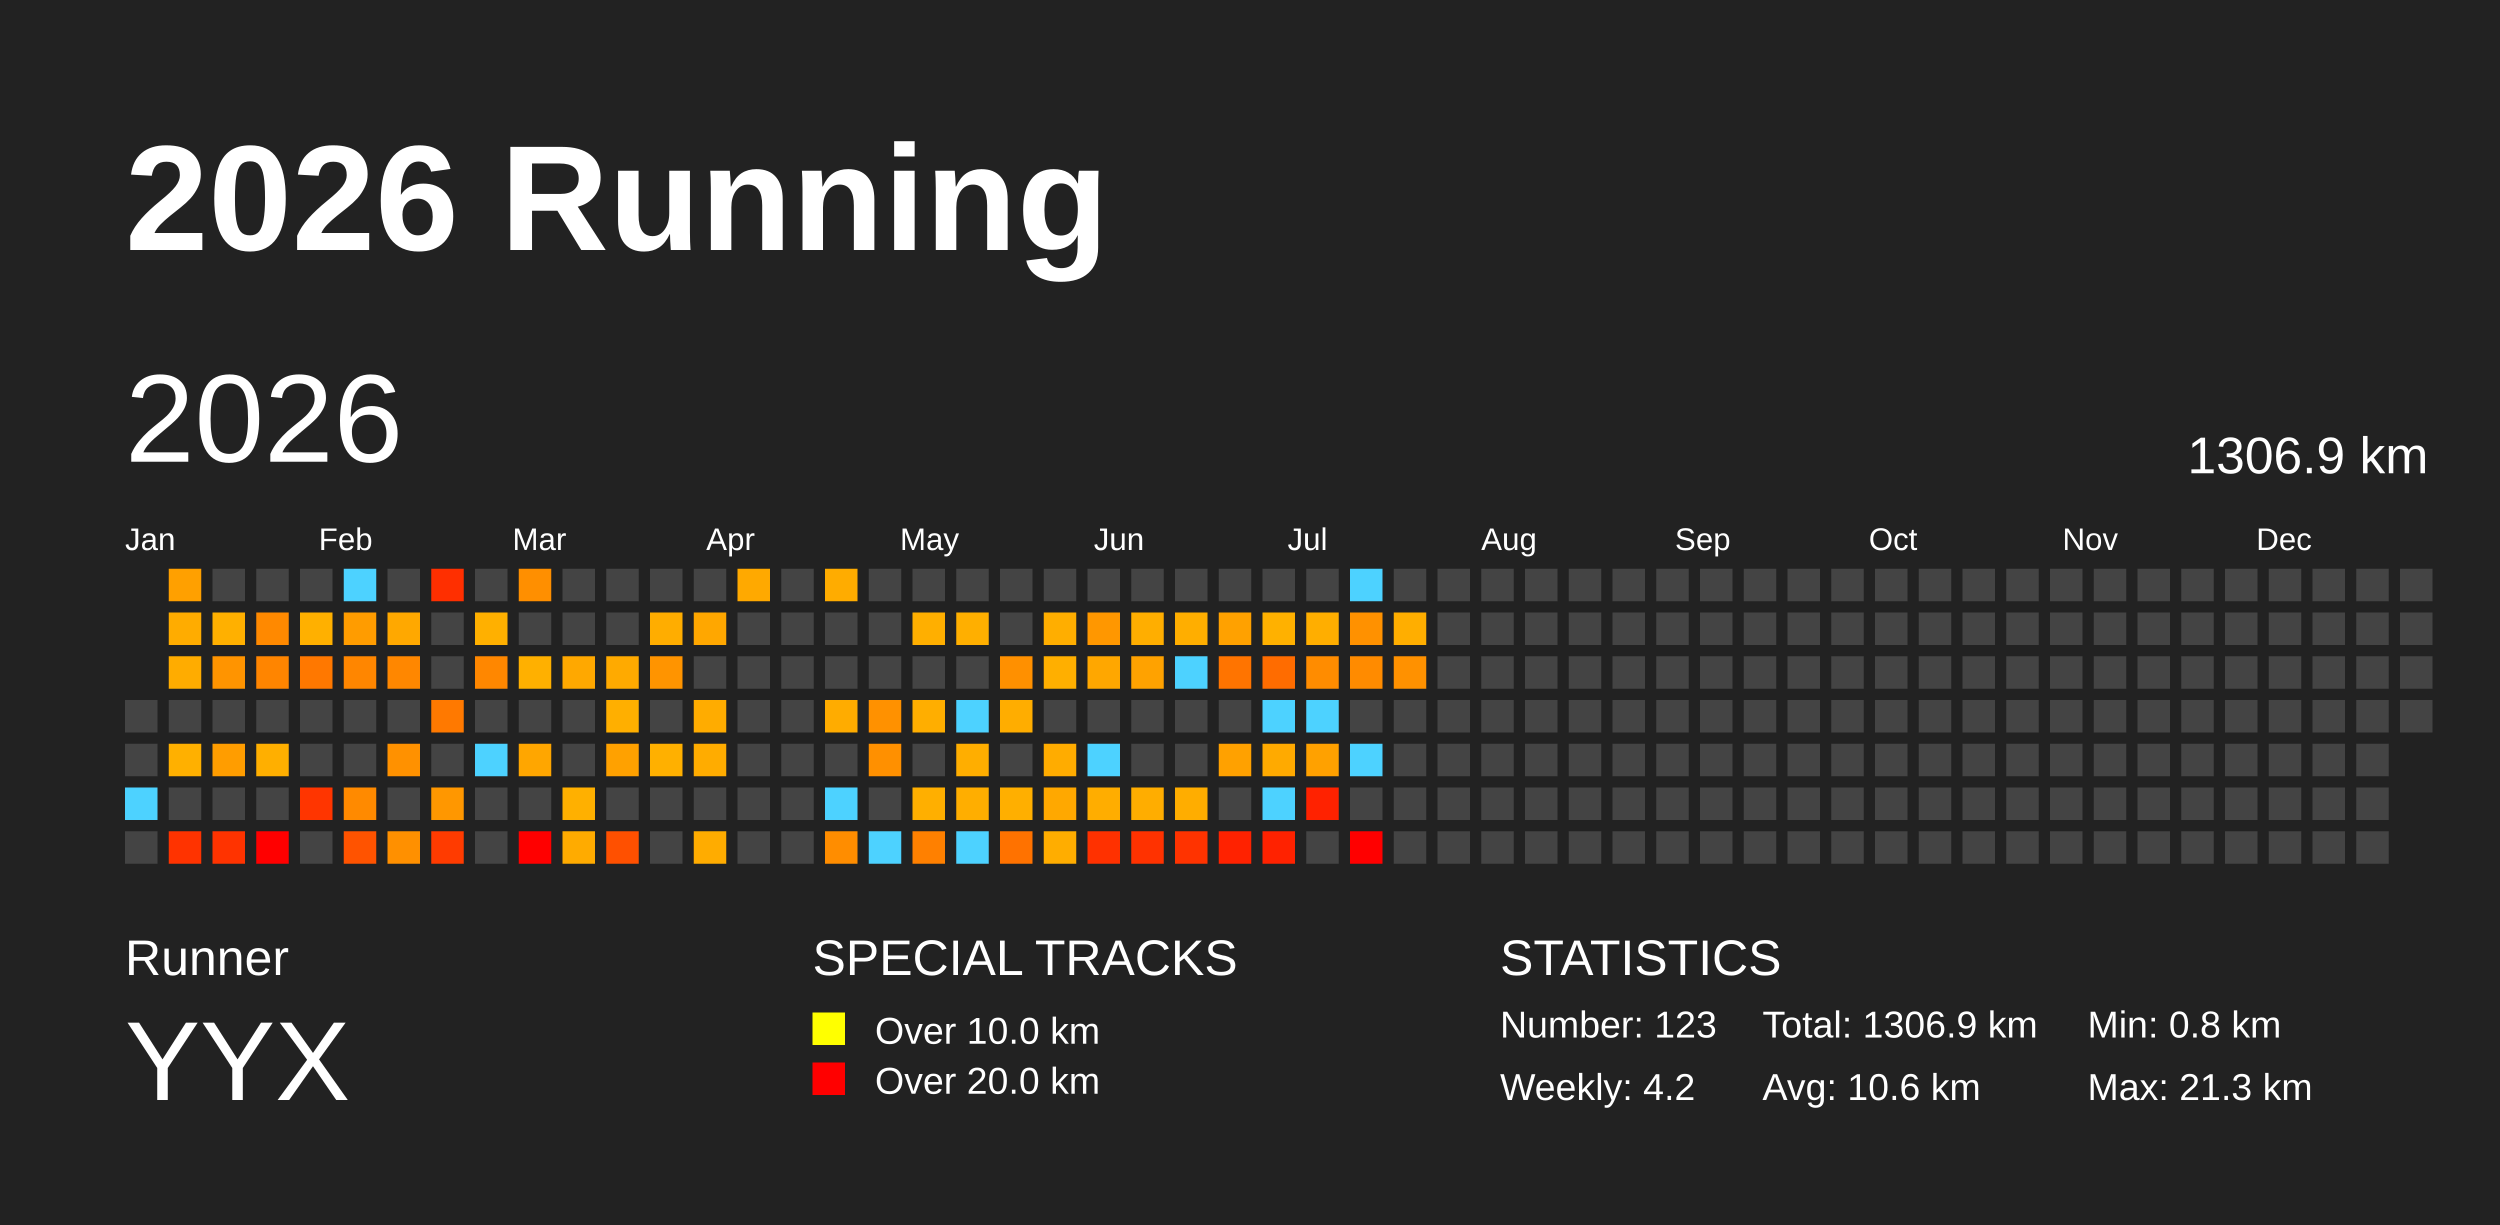
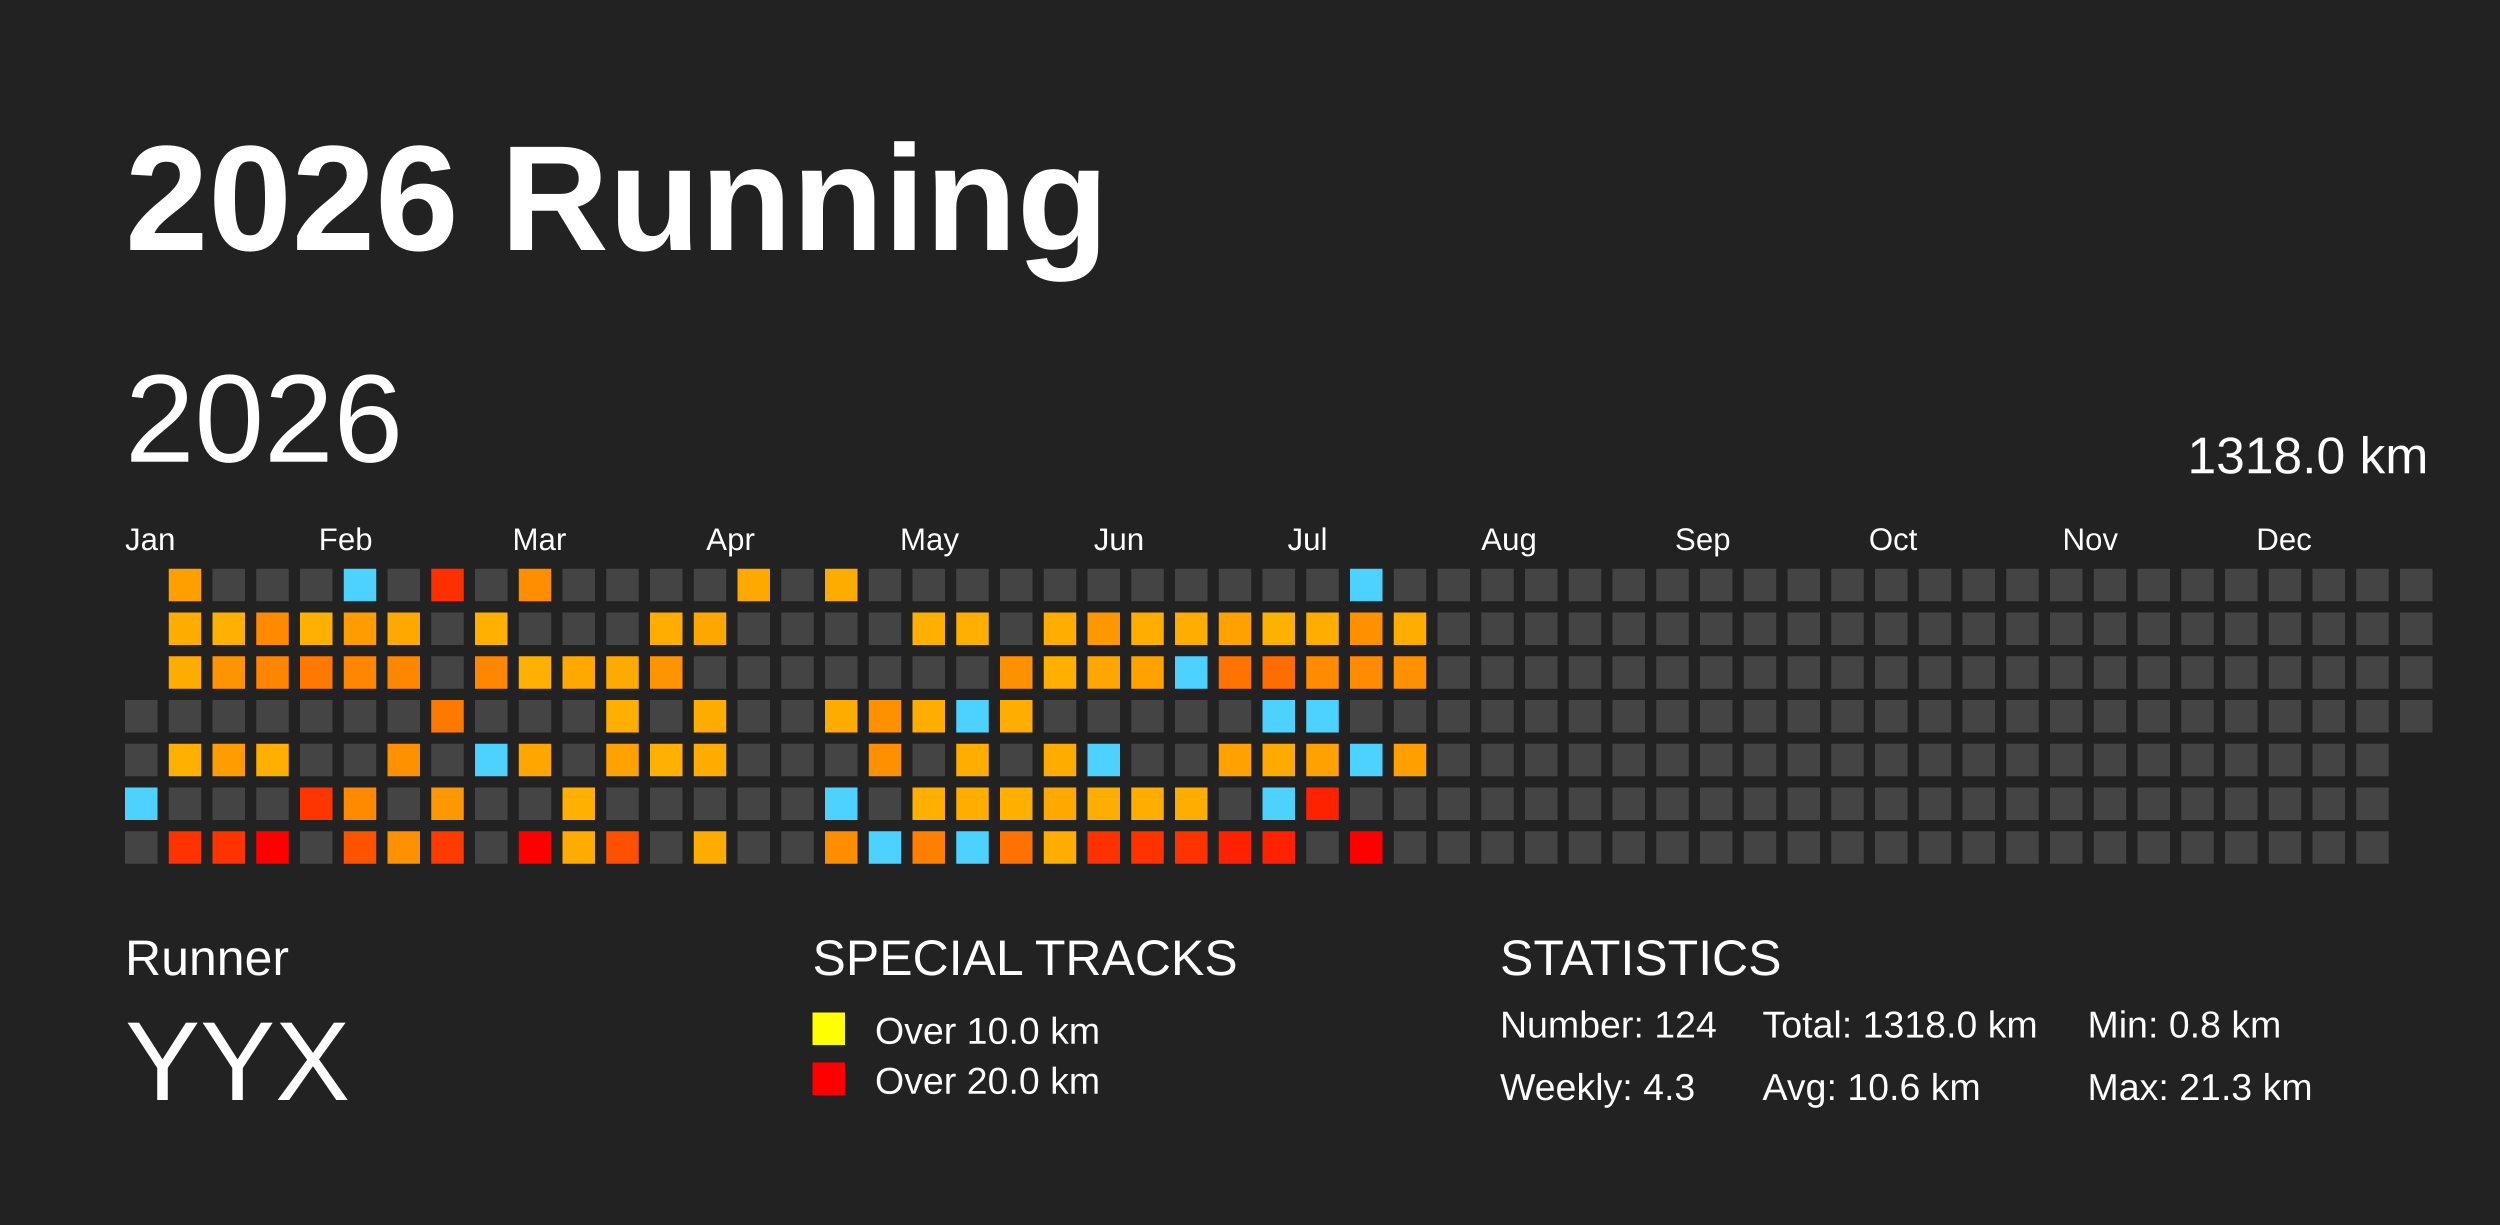
<svg xmlns="http://www.w3.org/2000/svg" baseProfile="full" height="98mm" version="1.1" viewBox="0,0,200,98" width="200mm">
  <defs />
  <rect fill="#222222" height="98" width="200" x="0" y="0" />
  <text fill="#FFFFFF" style="font-size:12px; font-family:Arial; font-weight:bold;" x="10" y="20">2026 Running</text>
  <text fill="#FFFFFF" style="font-size:4px; font-family:Arial" x="10" y="78">Runner</text>
  <text fill="#FFFFFF" style="font-size:9px; font-family:Arial" x="10" y="88">YYX</text>
  <text fill="#FFFFFF" style="font-size:4px; font-family:Arial" x="65" y="78">SPECIAL TRACKS</text>
  <rect fill="yellow" height="2.6" width="2.6" x="65" y="81" />
  <text fill="#FFFFFF" style="font-size:3px; font-family:Arial" x="70" y="83.5">Over 10.0 km</text>
  <rect fill="red" height="2.6" width="2.6" x="65" y="85" />
  <text fill="#FFFFFF" style="font-size:3px; font-family:Arial" x="70" y="87.5">Over 20.0 km</text>
  <text fill="#FFFFFF" style="font-size:4px; font-family:Arial" x="120" y="78">STATISTICS</text>
-   <text fill="#FFFFFF" style="font-size:3px; font-family:Arial" x="120" y="83">Number: 123</text>
-   <text fill="#FFFFFF" style="font-size:3px; font-family:Arial" x="120" y="88">Weekly: 4.2</text>
-   <text fill="#FFFFFF" style="font-size:3px; font-family:Arial" x="141" y="83">Total: 1306.9 km</text>
+   <text fill="#FFFFFF" style="font-size:3px; font-family:Arial" x="120" y="83">Number: 124</text>
+   <text fill="#FFFFFF" style="font-size:3px; font-family:Arial" x="120" y="88">Weekly: 4.3</text>
+   <text fill="#FFFFFF" style="font-size:3px; font-family:Arial" x="141" y="83">Total: 1318.0 km</text>
  <text fill="#FFFFFF" style="font-size:3px; font-family:Arial" x="141" y="88">Avg: 10.6 km</text>
  <text fill="#FFFFFF" style="font-size:3px; font-family:Arial" x="167" y="83">Min: 0.8 km</text>
  <text fill="#FFFFFF" style="font-size:3px; font-family:Arial" x="167" y="88">Max: 21.3 km</text>
  <text dominant-baseline="hanging" fill="#FFFFFF" style="font-size:10.0px; font-family:Arial;" x="10" y="30">2026</text>
-   <text dominant-baseline="hanging" fill="#FFFFFF" style="font-size:4.125px; font-family:Arial;" x="175" y="35">1306.9 km</text>
+   <text dominant-baseline="hanging" fill="#FFFFFF" style="font-size:4.125px; font-family:Arial;" x="175" y="35">1318.0 km</text>
  <text fill="#FFFFFF" style="font-size:2.5px; font-family:Arial" x="10.0" y="44">Jan</text>
  <text fill="#FFFFFF" style="font-size:2.5px; font-family:Arial" x="25.5" y="44">Feb</text>
  <text fill="#FFFFFF" style="font-size:2.5px; font-family:Arial" x="41.0" y="44">Mar</text>
  <text fill="#FFFFFF" style="font-size:2.5px; font-family:Arial" x="56.5" y="44">Apr</text>
  <text fill="#FFFFFF" style="font-size:2.5px; font-family:Arial" x="72.0" y="44">May</text>
  <text fill="#FFFFFF" style="font-size:2.5px; font-family:Arial" x="87.5" y="44">Jun</text>
  <text fill="#FFFFFF" style="font-size:2.5px; font-family:Arial" x="103.0" y="44">Jul</text>
  <text fill="#FFFFFF" style="font-size:2.5px; font-family:Arial" x="118.5" y="44">Aug</text>
  <text fill="#FFFFFF" style="font-size:2.5px; font-family:Arial" x="134.0" y="44">Sep</text>
  <text fill="#FFFFFF" style="font-size:2.5px; font-family:Arial" x="149.5" y="44">Oct</text>
  <text fill="#FFFFFF" style="font-size:2.5px; font-family:Arial" x="165.0" y="44">Nov</text>
  <text fill="#FFFFFF" style="font-size:2.5px; font-family:Arial" x="180.5" y="44">Dec</text>
  <rect fill="#444444" height="2.6" width="2.6" x="10.0" y="56.0" />
  <rect fill="#444444" height="2.6" width="2.6" x="10.0" y="59.5" />
  <rect fill="#4dd2ff" height="2.6" width="2.6" x="10.0" y="63.0" />
  <rect fill="#444444" height="2.6" width="2.6" x="10.0" y="66.5" />
  <rect fill="#ffa000" height="2.6" width="2.6" x="13.5" y="45.5" />
  <rect fill="#ffac00" height="2.6" width="2.6" x="13.5" y="49.0" />
  <rect fill="#ffac00" height="2.6" width="2.6" x="13.5" y="52.5" />
  <rect fill="#444444" height="2.6" width="2.6" x="13.5" y="56.0" />
  <rect fill="#ffb000" height="2.6" width="2.6" x="13.5" y="59.5" />
  <rect fill="#444444" height="2.6" width="2.6" x="13.5" y="63.0" />
  <rect fill="#ff3300" height="2.6" width="2.6" x="13.5" y="66.5" />
  <rect fill="#444444" height="2.6" width="2.6" x="17.0" y="45.5" />
  <rect fill="#ffb000" height="2.6" width="2.6" x="17.0" y="49.0" />
  <rect fill="#ff9400" height="2.6" width="2.6" x="17.0" y="52.5" />
  <rect fill="#444444" height="2.6" width="2.6" x="17.0" y="56.0" />
  <rect fill="#ff9d00" height="2.6" width="2.6" x="17.0" y="59.5" />
  <rect fill="#444444" height="2.6" width="2.6" x="17.0" y="63.0" />
  <rect fill="#ff3300" height="2.6" width="2.6" x="17.0" y="66.5" />
  <rect fill="#444444" height="2.6" width="2.6" x="20.5" y="45.5" />
  <rect fill="#ff8900" height="2.6" width="2.6" x="20.5" y="49.0" />
  <rect fill="#ff8500" height="2.6" width="2.6" x="20.5" y="52.5" />
  <rect fill="#444444" height="2.6" width="2.6" x="20.5" y="56.0" />
  <rect fill="#ffaf00" height="2.6" width="2.6" x="20.5" y="59.5" />
  <rect fill="#444444" height="2.6" width="2.6" x="20.5" y="63.0" />
  <rect fill="red" height="2.6" width="2.6" x="20.5" y="66.5" />
  <rect fill="#444444" height="2.6" width="2.6" x="24.0" y="45.5" />
  <rect fill="#ffb000" height="2.6" width="2.6" x="24.0" y="49.0" />
  <rect fill="#ff7800" height="2.6" width="2.6" x="24.0" y="52.5" />
  <rect fill="#444444" height="2.6" width="2.6" x="24.0" y="56.0" />
  <rect fill="#444444" height="2.6" width="2.6" x="24.0" y="59.5" />
  <rect fill="#ff3500" height="2.6" width="2.6" x="24.0" y="63.0" />
  <rect fill="#444444" height="2.6" width="2.6" x="24.0" y="66.5" />
  <rect fill="#4dd2ff" height="2.6" width="2.6" x="27.5" y="45.5" />
  <rect fill="#ff9c00" height="2.6" width="2.6" x="27.5" y="49.0" />
  <rect fill="#ff8600" height="2.6" width="2.6" x="27.5" y="52.5" />
  <rect fill="#444444" height="2.6" width="2.6" x="27.5" y="56.0" />
  <rect fill="#444444" height="2.6" width="2.6" x="27.5" y="59.5" />
  <rect fill="#ff8a00" height="2.6" width="2.6" x="27.5" y="63.0" />
  <rect fill="#ff5300" height="2.6" width="2.6" x="27.5" y="66.5" />
  <rect fill="#444444" height="2.6" width="2.6" x="31.0" y="45.5" />
  <rect fill="#ffa800" height="2.6" width="2.6" x="31.0" y="49.0" />
  <rect fill="#ff8700" height="2.6" width="2.6" x="31.0" y="52.5" />
  <rect fill="#444444" height="2.6" width="2.6" x="31.0" y="56.0" />
  <rect fill="#ff9100" height="2.6" width="2.6" x="31.0" y="59.5" />
  <rect fill="#444444" height="2.6" width="2.6" x="31.0" y="63.0" />
  <rect fill="#ff9000" height="2.6" width="2.6" x="31.0" y="66.5" />
  <rect fill="#ff2f00" height="2.6" width="2.6" x="34.5" y="45.5" />
  <rect fill="#444444" height="2.6" width="2.6" x="34.5" y="49.0" />
  <rect fill="#444444" height="2.6" width="2.6" x="34.5" y="52.5" />
  <rect fill="#ff7900" height="2.6" width="2.6" x="34.5" y="56.0" />
  <rect fill="#444444" height="2.6" width="2.6" x="34.5" y="59.5" />
  <rect fill="#ff9700" height="2.6" width="2.6" x="34.5" y="63.0" />
  <rect fill="#ff3b00" height="2.6" width="2.6" x="34.5" y="66.5" />
  <rect fill="#444444" height="2.6" width="2.6" x="38.0" y="45.5" />
  <rect fill="#ffb000" height="2.6" width="2.6" x="38.0" y="49.0" />
  <rect fill="#ff8700" height="2.6" width="2.6" x="38.0" y="52.5" />
  <rect fill="#444444" height="2.6" width="2.6" x="38.0" y="56.0" />
  <rect fill="#4dd2ff" height="2.6" width="2.6" x="38.0" y="59.5" />
  <rect fill="#444444" height="2.6" width="2.6" x="38.0" y="63.0" />
  <rect fill="#444444" height="2.6" width="2.6" x="38.0" y="66.5" />
  <rect fill="#ff8f00" height="2.6" width="2.6" x="41.5" y="45.5" />
  <rect fill="#444444" height="2.6" width="2.6" x="41.5" y="49.0" />
  <rect fill="#ffb000" height="2.6" width="2.6" x="41.5" y="52.5" />
  <rect fill="#444444" height="2.6" width="2.6" x="41.5" y="56.0" />
  <rect fill="#ffa600" height="2.6" width="2.6" x="41.5" y="59.5" />
  <rect fill="#444444" height="2.6" width="2.6" x="41.5" y="63.0" />
  <rect fill="red" height="2.6" width="2.6" x="41.5" y="66.5" />
  <rect fill="#444444" height="2.6" width="2.6" x="45.0" y="45.5" />
  <rect fill="#444444" height="2.6" width="2.6" x="45.0" y="49.0" />
  <rect fill="#ffa800" height="2.6" width="2.6" x="45.0" y="52.5" />
  <rect fill="#444444" height="2.6" width="2.6" x="45.0" y="56.0" />
  <rect fill="#444444" height="2.6" width="2.6" x="45.0" y="59.5" />
  <rect fill="#ffb000" height="2.6" width="2.6" x="45.0" y="63.0" />
  <rect fill="#ffab00" height="2.6" width="2.6" x="45.0" y="66.5" />
  <rect fill="#444444" height="2.6" width="2.6" x="48.5" y="45.5" />
  <rect fill="#444444" height="2.6" width="2.6" x="48.5" y="49.0" />
  <rect fill="#ffaa00" height="2.6" width="2.6" x="48.5" y="52.5" />
  <rect fill="#ffaf00" height="2.6" width="2.6" x="48.5" y="56.0" />
  <rect fill="#ffa100" height="2.6" width="2.6" x="48.5" y="59.5" />
  <rect fill="#444444" height="2.6" width="2.6" x="48.5" y="63.0" />
  <rect fill="#ff5000" height="2.6" width="2.6" x="48.5" y="66.5" />
  <rect fill="#444444" height="2.6" width="2.6" x="52.0" y="45.5" />
  <rect fill="#ffad00" height="2.6" width="2.6" x="52.0" y="49.0" />
  <rect fill="#ff9400" height="2.6" width="2.6" x="52.0" y="52.5" />
  <rect fill="#444444" height="2.6" width="2.6" x="52.0" y="56.0" />
  <rect fill="#ffb000" height="2.6" width="2.6" x="52.0" y="59.5" />
  <rect fill="#444444" height="2.6" width="2.6" x="52.0" y="63.0" />
  <rect fill="#444444" height="2.6" width="2.6" x="52.0" y="66.5" />
  <rect fill="#444444" height="2.6" width="2.6" x="55.5" y="45.5" />
  <rect fill="#ffa700" height="2.6" width="2.6" x="55.5" y="49.0" />
  <rect fill="#444444" height="2.6" width="2.6" x="55.5" y="52.5" />
  <rect fill="#ffac00" height="2.6" width="2.6" x="55.5" y="56.0" />
  <rect fill="#ffac00" height="2.6" width="2.6" x="55.5" y="59.5" />
  <rect fill="#444444" height="2.6" width="2.6" x="55.5" y="63.0" />
  <rect fill="#ffac00" height="2.6" width="2.6" x="55.5" y="66.5" />
  <rect fill="#ffa900" height="2.6" width="2.6" x="59.0" y="45.5" />
  <rect fill="#444444" height="2.6" width="2.6" x="59.0" y="49.0" />
  <rect fill="#444444" height="2.6" width="2.6" x="59.0" y="52.5" />
  <rect fill="#444444" height="2.6" width="2.6" x="59.0" y="56.0" />
  <rect fill="#444444" height="2.6" width="2.6" x="59.0" y="59.5" />
  <rect fill="#444444" height="2.6" width="2.6" x="59.0" y="63.0" />
  <rect fill="#444444" height="2.6" width="2.6" x="59.0" y="66.5" />
  <rect fill="#444444" height="2.6" width="2.6" x="62.5" y="45.5" />
  <rect fill="#444444" height="2.6" width="2.6" x="62.5" y="49.0" />
  <rect fill="#444444" height="2.6" width="2.6" x="62.5" y="52.5" />
  <rect fill="#444444" height="2.6" width="2.6" x="62.5" y="56.0" />
  <rect fill="#444444" height="2.6" width="2.6" x="62.5" y="59.5" />
  <rect fill="#444444" height="2.6" width="2.6" x="62.5" y="63.0" />
  <rect fill="#444444" height="2.6" width="2.6" x="62.5" y="66.5" />
  <rect fill="#ffac00" height="2.6" width="2.6" x="66.0" y="45.5" />
  <rect fill="#444444" height="2.6" width="2.6" x="66.0" y="49.0" />
  <rect fill="#444444" height="2.6" width="2.6" x="66.0" y="52.5" />
  <rect fill="#ffac00" height="2.6" width="2.6" x="66.0" y="56.0" />
  <rect fill="#444444" height="2.6" width="2.6" x="66.0" y="59.5" />
  <rect fill="#4dd2ff" height="2.6" width="2.6" x="66.0" y="63.0" />
  <rect fill="#ff8d00" height="2.6" width="2.6" x="66.0" y="66.5" />
  <rect fill="#444444" height="2.6" width="2.6" x="69.5" y="45.5" />
  <rect fill="#444444" height="2.6" width="2.6" x="69.5" y="49.0" />
  <rect fill="#444444" height="2.6" width="2.6" x="69.5" y="52.5" />
  <rect fill="#ff9100" height="2.6" width="2.6" x="69.5" y="56.0" />
  <rect fill="#ff9000" height="2.6" width="2.6" x="69.5" y="59.5" />
  <rect fill="#444444" height="2.6" width="2.6" x="69.5" y="63.0" />
  <rect fill="#4dd2ff" height="2.6" width="2.6" x="69.5" y="66.5" />
  <rect fill="#444444" height="2.6" width="2.6" x="73.0" y="45.5" />
  <rect fill="#ffaf00" height="2.6" width="2.6" x="73.0" y="49.0" />
  <rect fill="#444444" height="2.6" width="2.6" x="73.0" y="52.5" />
  <rect fill="#ffae00" height="2.6" width="2.6" x="73.0" y="56.0" />
  <rect fill="#444444" height="2.6" width="2.6" x="73.0" y="59.5" />
  <rect fill="#ffaf00" height="2.6" width="2.6" x="73.0" y="63.0" />
  <rect fill="#ff8000" height="2.6" width="2.6" x="73.0" y="66.5" />
  <rect fill="#444444" height="2.6" width="2.6" x="76.5" y="45.5" />
  <rect fill="#ffaf00" height="2.6" width="2.6" x="76.5" y="49.0" />
  <rect fill="#444444" height="2.6" width="2.6" x="76.5" y="52.5" />
  <rect fill="#4dd2ff" height="2.6" width="2.6" x="76.5" y="56.0" />
  <rect fill="#ffae00" height="2.6" width="2.6" x="76.5" y="59.5" />
  <rect fill="#ffae00" height="2.6" width="2.6" x="76.5" y="63.0" />
  <rect fill="#4dd2ff" height="2.6" width="2.6" x="76.5" y="66.5" />
  <rect fill="#444444" height="2.6" width="2.6" x="80.0" y="45.5" />
  <rect fill="#444444" height="2.6" width="2.6" x="80.0" y="49.0" />
  <rect fill="#ff9000" height="2.6" width="2.6" x="80.0" y="52.5" />
  <rect fill="#ffad00" height="2.6" width="2.6" x="80.0" y="56.0" />
  <rect fill="#444444" height="2.6" width="2.6" x="80.0" y="59.5" />
  <rect fill="#ffaf00" height="2.6" width="2.6" x="80.0" y="63.0" />
  <rect fill="#ff7200" height="2.6" width="2.6" x="80.0" y="66.5" />
  <rect fill="#444444" height="2.6" width="2.6" x="83.5" y="45.5" />
  <rect fill="#ffae00" height="2.6" width="2.6" x="83.5" y="49.0" />
  <rect fill="#ffaf00" height="2.6" width="2.6" x="83.5" y="52.5" />
  <rect fill="#444444" height="2.6" width="2.6" x="83.5" y="56.0" />
  <rect fill="#ffac00" height="2.6" width="2.6" x="83.5" y="59.5" />
  <rect fill="#ffa800" height="2.6" width="2.6" x="83.5" y="63.0" />
  <rect fill="#ffad00" height="2.6" width="2.6" x="83.5" y="66.5" />
  <rect fill="#444444" height="2.6" width="2.6" x="87.0" y="45.5" />
  <rect fill="#ff9700" height="2.6" width="2.6" x="87.0" y="49.0" />
  <rect fill="#ffa700" height="2.6" width="2.6" x="87.0" y="52.5" />
  <rect fill="#444444" height="2.6" width="2.6" x="87.0" y="56.0" />
  <rect fill="#4dd2ff" height="2.6" width="2.6" x="87.0" y="59.5" />
  <rect fill="#ffad00" height="2.6" width="2.6" x="87.0" y="63.0" />
  <rect fill="#ff3100" height="2.6" width="2.6" x="87.0" y="66.5" />
  <rect fill="#444444" height="2.6" width="2.6" x="90.5" y="45.5" />
  <rect fill="#ffae00" height="2.6" width="2.6" x="90.5" y="49.0" />
  <rect fill="#ffa200" height="2.6" width="2.6" x="90.5" y="52.5" />
  <rect fill="#444444" height="2.6" width="2.6" x="90.5" y="56.0" />
  <rect fill="#444444" height="2.6" width="2.6" x="90.5" y="59.5" />
  <rect fill="#ffad00" height="2.6" width="2.6" x="90.5" y="63.0" />
  <rect fill="#ff3200" height="2.6" width="2.6" x="90.5" y="66.5" />
  <rect fill="#444444" height="2.6" width="2.6" x="94.0" y="45.5" />
  <rect fill="#ffae00" height="2.6" width="2.6" x="94.0" y="49.0" />
  <rect fill="#4dd2ff" height="2.6" width="2.6" x="94.0" y="52.5" />
  <rect fill="#444444" height="2.6" width="2.6" x="94.0" y="56.0" />
  <rect fill="#444444" height="2.6" width="2.6" x="94.0" y="59.5" />
  <rect fill="#ffad00" height="2.6" width="2.6" x="94.0" y="63.0" />
  <rect fill="#ff3300" height="2.6" width="2.6" x="94.0" y="66.5" />
  <rect fill="#444444" height="2.6" width="2.6" x="97.5" y="45.5" />
  <rect fill="#ffa100" height="2.6" width="2.6" x="97.5" y="49.0" />
  <rect fill="#ff7400" height="2.6" width="2.6" x="97.5" y="52.5" />
  <rect fill="#444444" height="2.6" width="2.6" x="97.5" y="56.0" />
  <rect fill="#ffa100" height="2.6" width="2.6" x="97.5" y="59.5" />
  <rect fill="#444444" height="2.6" width="2.6" x="97.5" y="63.0" />
  <rect fill="#ff2200" height="2.6" width="2.6" x="97.5" y="66.5" />
  <rect fill="#444444" height="2.6" width="2.6" x="101.0" y="45.5" />
  <rect fill="#ffb100" height="2.6" width="2.6" x="101.0" y="49.0" />
  <rect fill="#ff6c00" height="2.6" width="2.6" x="101.0" y="52.5" />
  <rect fill="#4dd2ff" height="2.6" width="2.6" x="101.0" y="56.0" />
  <rect fill="#ffaa00" height="2.6" width="2.6" x="101.0" y="59.5" />
  <rect fill="#4dd2ff" height="2.6" width="2.6" x="101.0" y="63.0" />
  <rect fill="#ff2200" height="2.6" width="2.6" x="101.0" y="66.5" />
  <rect fill="#444444" height="2.6" width="2.6" x="104.5" y="45.5" />
  <rect fill="#ffae00" height="2.6" width="2.6" x="104.5" y="49.0" />
  <rect fill="#ff8c00" height="2.6" width="2.6" x="104.5" y="52.5" />
  <rect fill="#4dd2ff" height="2.6" width="2.6" x="104.5" y="56.0" />
  <rect fill="#ffa100" height="2.6" width="2.6" x="104.5" y="59.5" />
  <rect fill="#ff2200" height="2.6" width="2.6" x="104.5" y="63.0" />
  <rect fill="#444444" height="2.6" width="2.6" x="104.5" y="66.5" />
  <rect fill="#4dd2ff" height="2.6" width="2.6" x="108.0" y="45.5" />
  <rect fill="#ff9100" height="2.6" width="2.6" x="108.0" y="49.0" />
  <rect fill="#ff8b00" height="2.6" width="2.6" x="108.0" y="52.5" />
  <rect fill="#444444" height="2.6" width="2.6" x="108.0" y="56.0" />
  <rect fill="#4dd2ff" height="2.6" width="2.6" x="108.0" y="59.5" />
  <rect fill="#444444" height="2.6" width="2.6" x="108.0" y="63.0" />
  <rect fill="red" height="2.6" width="2.6" x="108.0" y="66.5" />
  <rect fill="#444444" height="2.6" width="2.6" x="111.5" y="45.5" />
  <rect fill="#ffae00" height="2.6" width="2.6" x="111.5" y="49.0" />
  <rect fill="#ff9100" height="2.6" width="2.6" x="111.5" y="52.5" />
  <rect fill="#444444" height="2.6" width="2.6" x="111.5" y="56.0" />
-   <rect fill="#444444" height="2.6" width="2.6" x="111.5" y="59.5" />
+   <rect fill="#ffa000" height="2.6" width="2.6" x="111.5" y="59.5" />
  <rect fill="#444444" height="2.6" width="2.6" x="111.5" y="63.0" />
  <rect fill="#444444" height="2.6" width="2.6" x="111.5" y="66.5" />
  <rect fill="#444444" height="2.6" width="2.6" x="115.0" y="45.5" />
  <rect fill="#444444" height="2.6" width="2.6" x="115.0" y="49.0" />
  <rect fill="#444444" height="2.6" width="2.6" x="115.0" y="52.5" />
  <rect fill="#444444" height="2.6" width="2.6" x="115.0" y="56.0" />
  <rect fill="#444444" height="2.6" width="2.6" x="115.0" y="59.5" />
  <rect fill="#444444" height="2.6" width="2.6" x="115.0" y="63.0" />
  <rect fill="#444444" height="2.6" width="2.6" x="115.0" y="66.5" />
  <rect fill="#444444" height="2.6" width="2.6" x="118.5" y="45.5" />
  <rect fill="#444444" height="2.6" width="2.6" x="118.5" y="49.0" />
  <rect fill="#444444" height="2.6" width="2.6" x="118.5" y="52.5" />
  <rect fill="#444444" height="2.6" width="2.6" x="118.5" y="56.0" />
  <rect fill="#444444" height="2.6" width="2.6" x="118.5" y="59.5" />
  <rect fill="#444444" height="2.6" width="2.6" x="118.5" y="63.0" />
  <rect fill="#444444" height="2.6" width="2.6" x="118.5" y="66.5" />
  <rect fill="#444444" height="2.6" width="2.6" x="122.0" y="45.5" />
  <rect fill="#444444" height="2.6" width="2.6" x="122.0" y="49.0" />
  <rect fill="#444444" height="2.6" width="2.6" x="122.0" y="52.5" />
  <rect fill="#444444" height="2.6" width="2.6" x="122.0" y="56.0" />
  <rect fill="#444444" height="2.6" width="2.6" x="122.0" y="59.5" />
  <rect fill="#444444" height="2.6" width="2.6" x="122.0" y="63.0" />
  <rect fill="#444444" height="2.6" width="2.6" x="122.0" y="66.5" />
  <rect fill="#444444" height="2.6" width="2.6" x="125.5" y="45.5" />
  <rect fill="#444444" height="2.6" width="2.6" x="125.5" y="49.0" />
  <rect fill="#444444" height="2.6" width="2.6" x="125.5" y="52.5" />
  <rect fill="#444444" height="2.6" width="2.6" x="125.5" y="56.0" />
  <rect fill="#444444" height="2.6" width="2.6" x="125.5" y="59.5" />
  <rect fill="#444444" height="2.6" width="2.6" x="125.5" y="63.0" />
  <rect fill="#444444" height="2.6" width="2.6" x="125.5" y="66.5" />
  <rect fill="#444444" height="2.6" width="2.6" x="129.0" y="45.5" />
  <rect fill="#444444" height="2.6" width="2.6" x="129.0" y="49.0" />
  <rect fill="#444444" height="2.6" width="2.6" x="129.0" y="52.5" />
  <rect fill="#444444" height="2.6" width="2.6" x="129.0" y="56.0" />
  <rect fill="#444444" height="2.6" width="2.6" x="129.0" y="59.5" />
  <rect fill="#444444" height="2.6" width="2.6" x="129.0" y="63.0" />
  <rect fill="#444444" height="2.6" width="2.6" x="129.0" y="66.5" />
  <rect fill="#444444" height="2.6" width="2.6" x="132.5" y="45.5" />
  <rect fill="#444444" height="2.6" width="2.6" x="132.5" y="49.0" />
  <rect fill="#444444" height="2.6" width="2.6" x="132.5" y="52.5" />
  <rect fill="#444444" height="2.6" width="2.6" x="132.5" y="56.0" />
  <rect fill="#444444" height="2.6" width="2.6" x="132.5" y="59.5" />
  <rect fill="#444444" height="2.6" width="2.6" x="132.5" y="63.0" />
  <rect fill="#444444" height="2.6" width="2.6" x="132.5" y="66.5" />
  <rect fill="#444444" height="2.6" width="2.6" x="136.0" y="45.5" />
  <rect fill="#444444" height="2.6" width="2.6" x="136.0" y="49.0" />
  <rect fill="#444444" height="2.6" width="2.6" x="136.0" y="52.5" />
  <rect fill="#444444" height="2.6" width="2.6" x="136.0" y="56.0" />
  <rect fill="#444444" height="2.6" width="2.6" x="136.0" y="59.5" />
  <rect fill="#444444" height="2.6" width="2.6" x="136.0" y="63.0" />
  <rect fill="#444444" height="2.6" width="2.6" x="136.0" y="66.5" />
  <rect fill="#444444" height="2.6" width="2.6" x="139.5" y="45.5" />
  <rect fill="#444444" height="2.6" width="2.6" x="139.5" y="49.0" />
  <rect fill="#444444" height="2.6" width="2.6" x="139.5" y="52.5" />
  <rect fill="#444444" height="2.6" width="2.6" x="139.5" y="56.0" />
  <rect fill="#444444" height="2.6" width="2.6" x="139.5" y="59.5" />
  <rect fill="#444444" height="2.6" width="2.6" x="139.5" y="63.0" />
  <rect fill="#444444" height="2.6" width="2.6" x="139.5" y="66.5" />
  <rect fill="#444444" height="2.6" width="2.6" x="143.0" y="45.5" />
  <rect fill="#444444" height="2.6" width="2.6" x="143.0" y="49.0" />
  <rect fill="#444444" height="2.6" width="2.6" x="143.0" y="52.5" />
  <rect fill="#444444" height="2.6" width="2.6" x="143.0" y="56.0" />
  <rect fill="#444444" height="2.6" width="2.6" x="143.0" y="59.5" />
  <rect fill="#444444" height="2.6" width="2.6" x="143.0" y="63.0" />
  <rect fill="#444444" height="2.6" width="2.6" x="143.0" y="66.5" />
  <rect fill="#444444" height="2.6" width="2.6" x="146.5" y="45.5" />
  <rect fill="#444444" height="2.6" width="2.6" x="146.5" y="49.0" />
  <rect fill="#444444" height="2.6" width="2.6" x="146.5" y="52.5" />
  <rect fill="#444444" height="2.6" width="2.6" x="146.5" y="56.0" />
  <rect fill="#444444" height="2.6" width="2.6" x="146.5" y="59.5" />
  <rect fill="#444444" height="2.6" width="2.6" x="146.5" y="63.0" />
  <rect fill="#444444" height="2.6" width="2.6" x="146.5" y="66.5" />
  <rect fill="#444444" height="2.6" width="2.6" x="150.0" y="45.5" />
  <rect fill="#444444" height="2.6" width="2.6" x="150.0" y="49.0" />
  <rect fill="#444444" height="2.6" width="2.6" x="150.0" y="52.5" />
  <rect fill="#444444" height="2.6" width="2.6" x="150.0" y="56.0" />
  <rect fill="#444444" height="2.6" width="2.6" x="150.0" y="59.5" />
  <rect fill="#444444" height="2.6" width="2.6" x="150.0" y="63.0" />
  <rect fill="#444444" height="2.6" width="2.6" x="150.0" y="66.5" />
  <rect fill="#444444" height="2.6" width="2.6" x="153.5" y="45.5" />
  <rect fill="#444444" height="2.6" width="2.6" x="153.5" y="49.0" />
  <rect fill="#444444" height="2.6" width="2.6" x="153.5" y="52.5" />
  <rect fill="#444444" height="2.6" width="2.6" x="153.5" y="56.0" />
  <rect fill="#444444" height="2.6" width="2.6" x="153.5" y="59.5" />
  <rect fill="#444444" height="2.6" width="2.6" x="153.5" y="63.0" />
  <rect fill="#444444" height="2.6" width="2.6" x="153.5" y="66.5" />
  <rect fill="#444444" height="2.6" width="2.6" x="157.0" y="45.5" />
  <rect fill="#444444" height="2.6" width="2.6" x="157.0" y="49.0" />
  <rect fill="#444444" height="2.6" width="2.6" x="157.0" y="52.5" />
  <rect fill="#444444" height="2.6" width="2.6" x="157.0" y="56.0" />
  <rect fill="#444444" height="2.6" width="2.6" x="157.0" y="59.5" />
  <rect fill="#444444" height="2.6" width="2.6" x="157.0" y="63.0" />
  <rect fill="#444444" height="2.6" width="2.6" x="157.0" y="66.5" />
  <rect fill="#444444" height="2.6" width="2.6" x="160.5" y="45.5" />
  <rect fill="#444444" height="2.6" width="2.6" x="160.5" y="49.0" />
  <rect fill="#444444" height="2.6" width="2.6" x="160.5" y="52.5" />
  <rect fill="#444444" height="2.6" width="2.6" x="160.5" y="56.0" />
  <rect fill="#444444" height="2.6" width="2.6" x="160.5" y="59.5" />
  <rect fill="#444444" height="2.6" width="2.6" x="160.5" y="63.0" />
  <rect fill="#444444" height="2.6" width="2.6" x="160.5" y="66.5" />
  <rect fill="#444444" height="2.6" width="2.6" x="164.0" y="45.5" />
  <rect fill="#444444" height="2.6" width="2.6" x="164.0" y="49.0" />
  <rect fill="#444444" height="2.6" width="2.6" x="164.0" y="52.5" />
  <rect fill="#444444" height="2.6" width="2.6" x="164.0" y="56.0" />
  <rect fill="#444444" height="2.6" width="2.6" x="164.0" y="59.5" />
  <rect fill="#444444" height="2.6" width="2.6" x="164.0" y="63.0" />
  <rect fill="#444444" height="2.6" width="2.6" x="164.0" y="66.5" />
  <rect fill="#444444" height="2.6" width="2.6" x="167.5" y="45.5" />
  <rect fill="#444444" height="2.6" width="2.6" x="167.5" y="49.0" />
  <rect fill="#444444" height="2.6" width="2.6" x="167.5" y="52.5" />
  <rect fill="#444444" height="2.6" width="2.6" x="167.5" y="56.0" />
  <rect fill="#444444" height="2.6" width="2.6" x="167.5" y="59.5" />
  <rect fill="#444444" height="2.6" width="2.6" x="167.5" y="63.0" />
  <rect fill="#444444" height="2.6" width="2.6" x="167.5" y="66.5" />
  <rect fill="#444444" height="2.6" width="2.6" x="171.0" y="45.5" />
  <rect fill="#444444" height="2.6" width="2.6" x="171.0" y="49.0" />
  <rect fill="#444444" height="2.6" width="2.6" x="171.0" y="52.5" />
  <rect fill="#444444" height="2.6" width="2.6" x="171.0" y="56.0" />
  <rect fill="#444444" height="2.6" width="2.6" x="171.0" y="59.5" />
  <rect fill="#444444" height="2.6" width="2.6" x="171.0" y="63.0" />
  <rect fill="#444444" height="2.6" width="2.6" x="171.0" y="66.5" />
  <rect fill="#444444" height="2.6" width="2.6" x="174.5" y="45.5" />
  <rect fill="#444444" height="2.6" width="2.6" x="174.5" y="49.0" />
  <rect fill="#444444" height="2.6" width="2.6" x="174.5" y="52.5" />
  <rect fill="#444444" height="2.6" width="2.6" x="174.5" y="56.0" />
  <rect fill="#444444" height="2.6" width="2.6" x="174.5" y="59.5" />
  <rect fill="#444444" height="2.6" width="2.6" x="174.5" y="63.0" />
  <rect fill="#444444" height="2.6" width="2.6" x="174.5" y="66.5" />
  <rect fill="#444444" height="2.6" width="2.6" x="178.0" y="45.5" />
  <rect fill="#444444" height="2.6" width="2.6" x="178.0" y="49.0" />
  <rect fill="#444444" height="2.6" width="2.6" x="178.0" y="52.5" />
  <rect fill="#444444" height="2.6" width="2.6" x="178.0" y="56.0" />
  <rect fill="#444444" height="2.6" width="2.6" x="178.0" y="59.5" />
  <rect fill="#444444" height="2.6" width="2.6" x="178.0" y="63.0" />
  <rect fill="#444444" height="2.6" width="2.6" x="178.0" y="66.5" />
  <rect fill="#444444" height="2.6" width="2.6" x="181.5" y="45.5" />
  <rect fill="#444444" height="2.6" width="2.6" x="181.5" y="49.0" />
  <rect fill="#444444" height="2.6" width="2.6" x="181.5" y="52.5" />
  <rect fill="#444444" height="2.6" width="2.6" x="181.5" y="56.0" />
  <rect fill="#444444" height="2.6" width="2.6" x="181.5" y="59.5" />
  <rect fill="#444444" height="2.6" width="2.6" x="181.5" y="63.0" />
  <rect fill="#444444" height="2.6" width="2.6" x="181.5" y="66.5" />
  <rect fill="#444444" height="2.6" width="2.6" x="185.0" y="45.5" />
  <rect fill="#444444" height="2.6" width="2.6" x="185.0" y="49.0" />
  <rect fill="#444444" height="2.6" width="2.6" x="185.0" y="52.5" />
  <rect fill="#444444" height="2.6" width="2.6" x="185.0" y="56.0" />
  <rect fill="#444444" height="2.6" width="2.6" x="185.0" y="59.5" />
  <rect fill="#444444" height="2.6" width="2.6" x="185.0" y="63.0" />
  <rect fill="#444444" height="2.6" width="2.6" x="185.0" y="66.5" />
  <rect fill="#444444" height="2.6" width="2.6" x="188.5" y="45.5" />
  <rect fill="#444444" height="2.6" width="2.6" x="188.5" y="49.0" />
  <rect fill="#444444" height="2.6" width="2.6" x="188.5" y="52.5" />
  <rect fill="#444444" height="2.6" width="2.6" x="188.5" y="56.0" />
  <rect fill="#444444" height="2.6" width="2.6" x="188.5" y="59.5" />
  <rect fill="#444444" height="2.6" width="2.6" x="188.5" y="63.0" />
  <rect fill="#444444" height="2.6" width="2.6" x="188.5" y="66.5" />
  <rect fill="#444444" height="2.6" width="2.6" x="192.0" y="45.5" />
  <rect fill="#444444" height="2.6" width="2.6" x="192.0" y="49.0" />
  <rect fill="#444444" height="2.6" width="2.6" x="192.0" y="52.5" />
  <rect fill="#444444" height="2.6" width="2.6" x="192.0" y="56.0" />
</svg>
